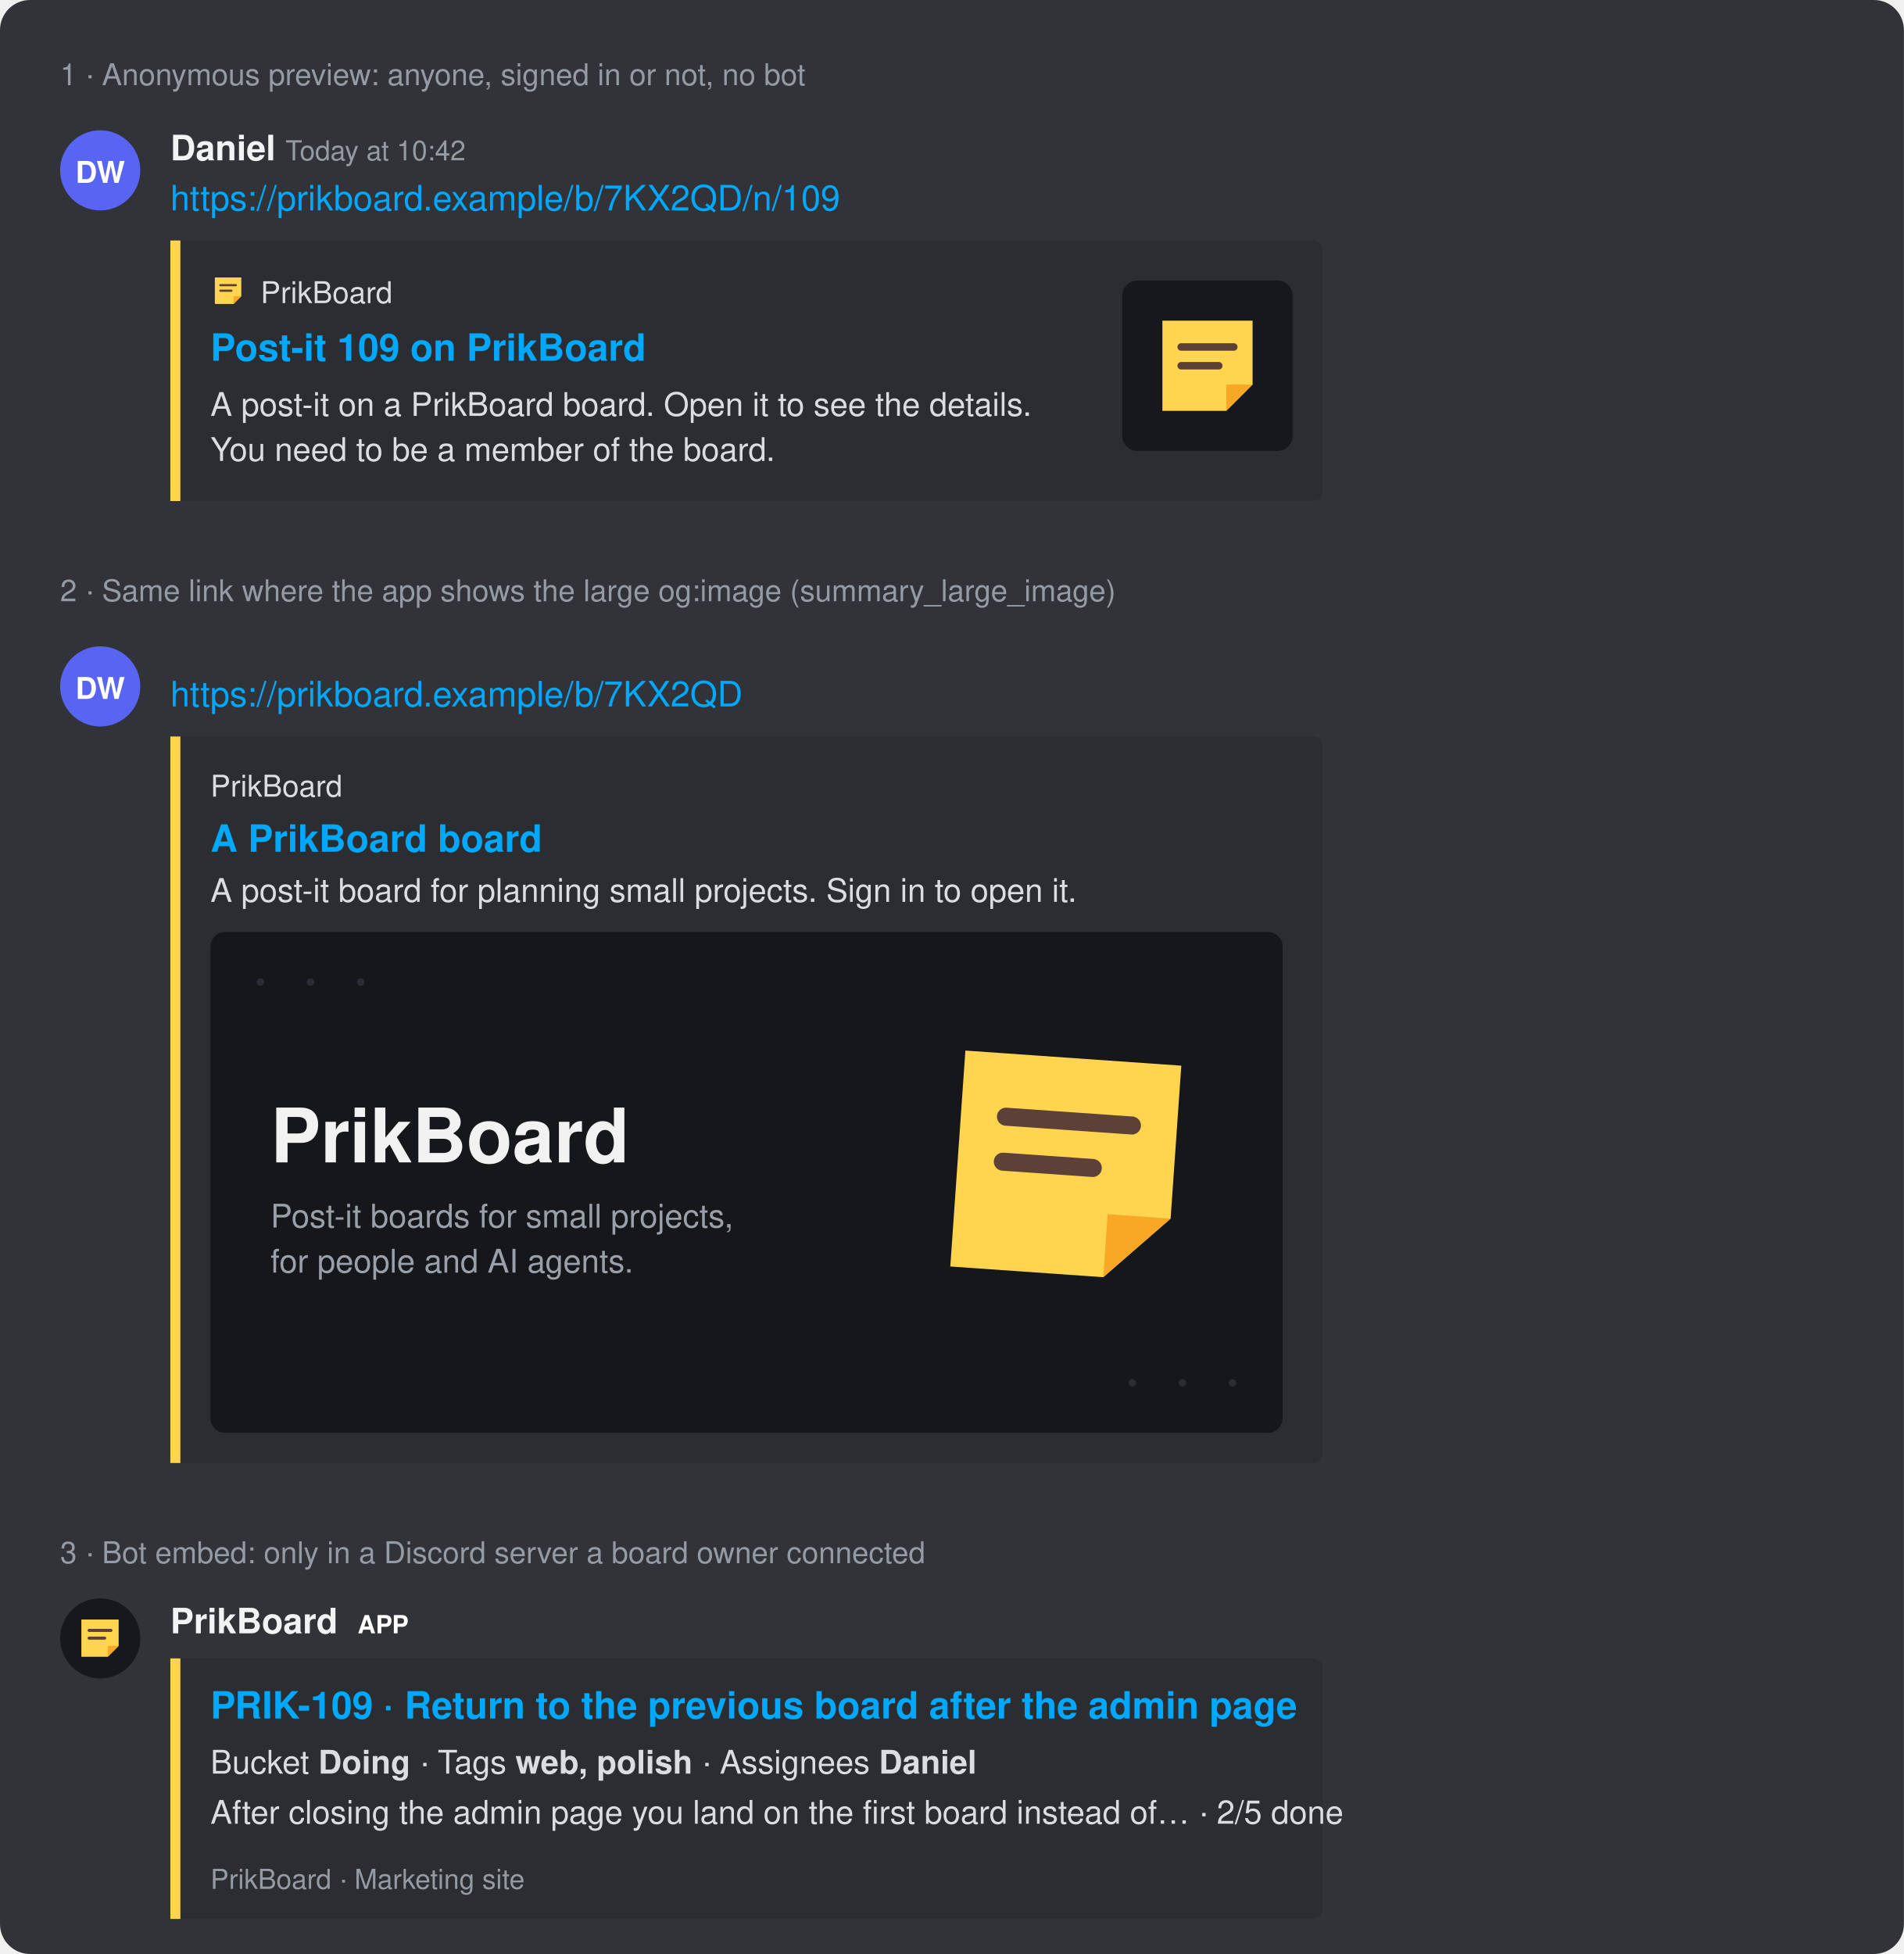
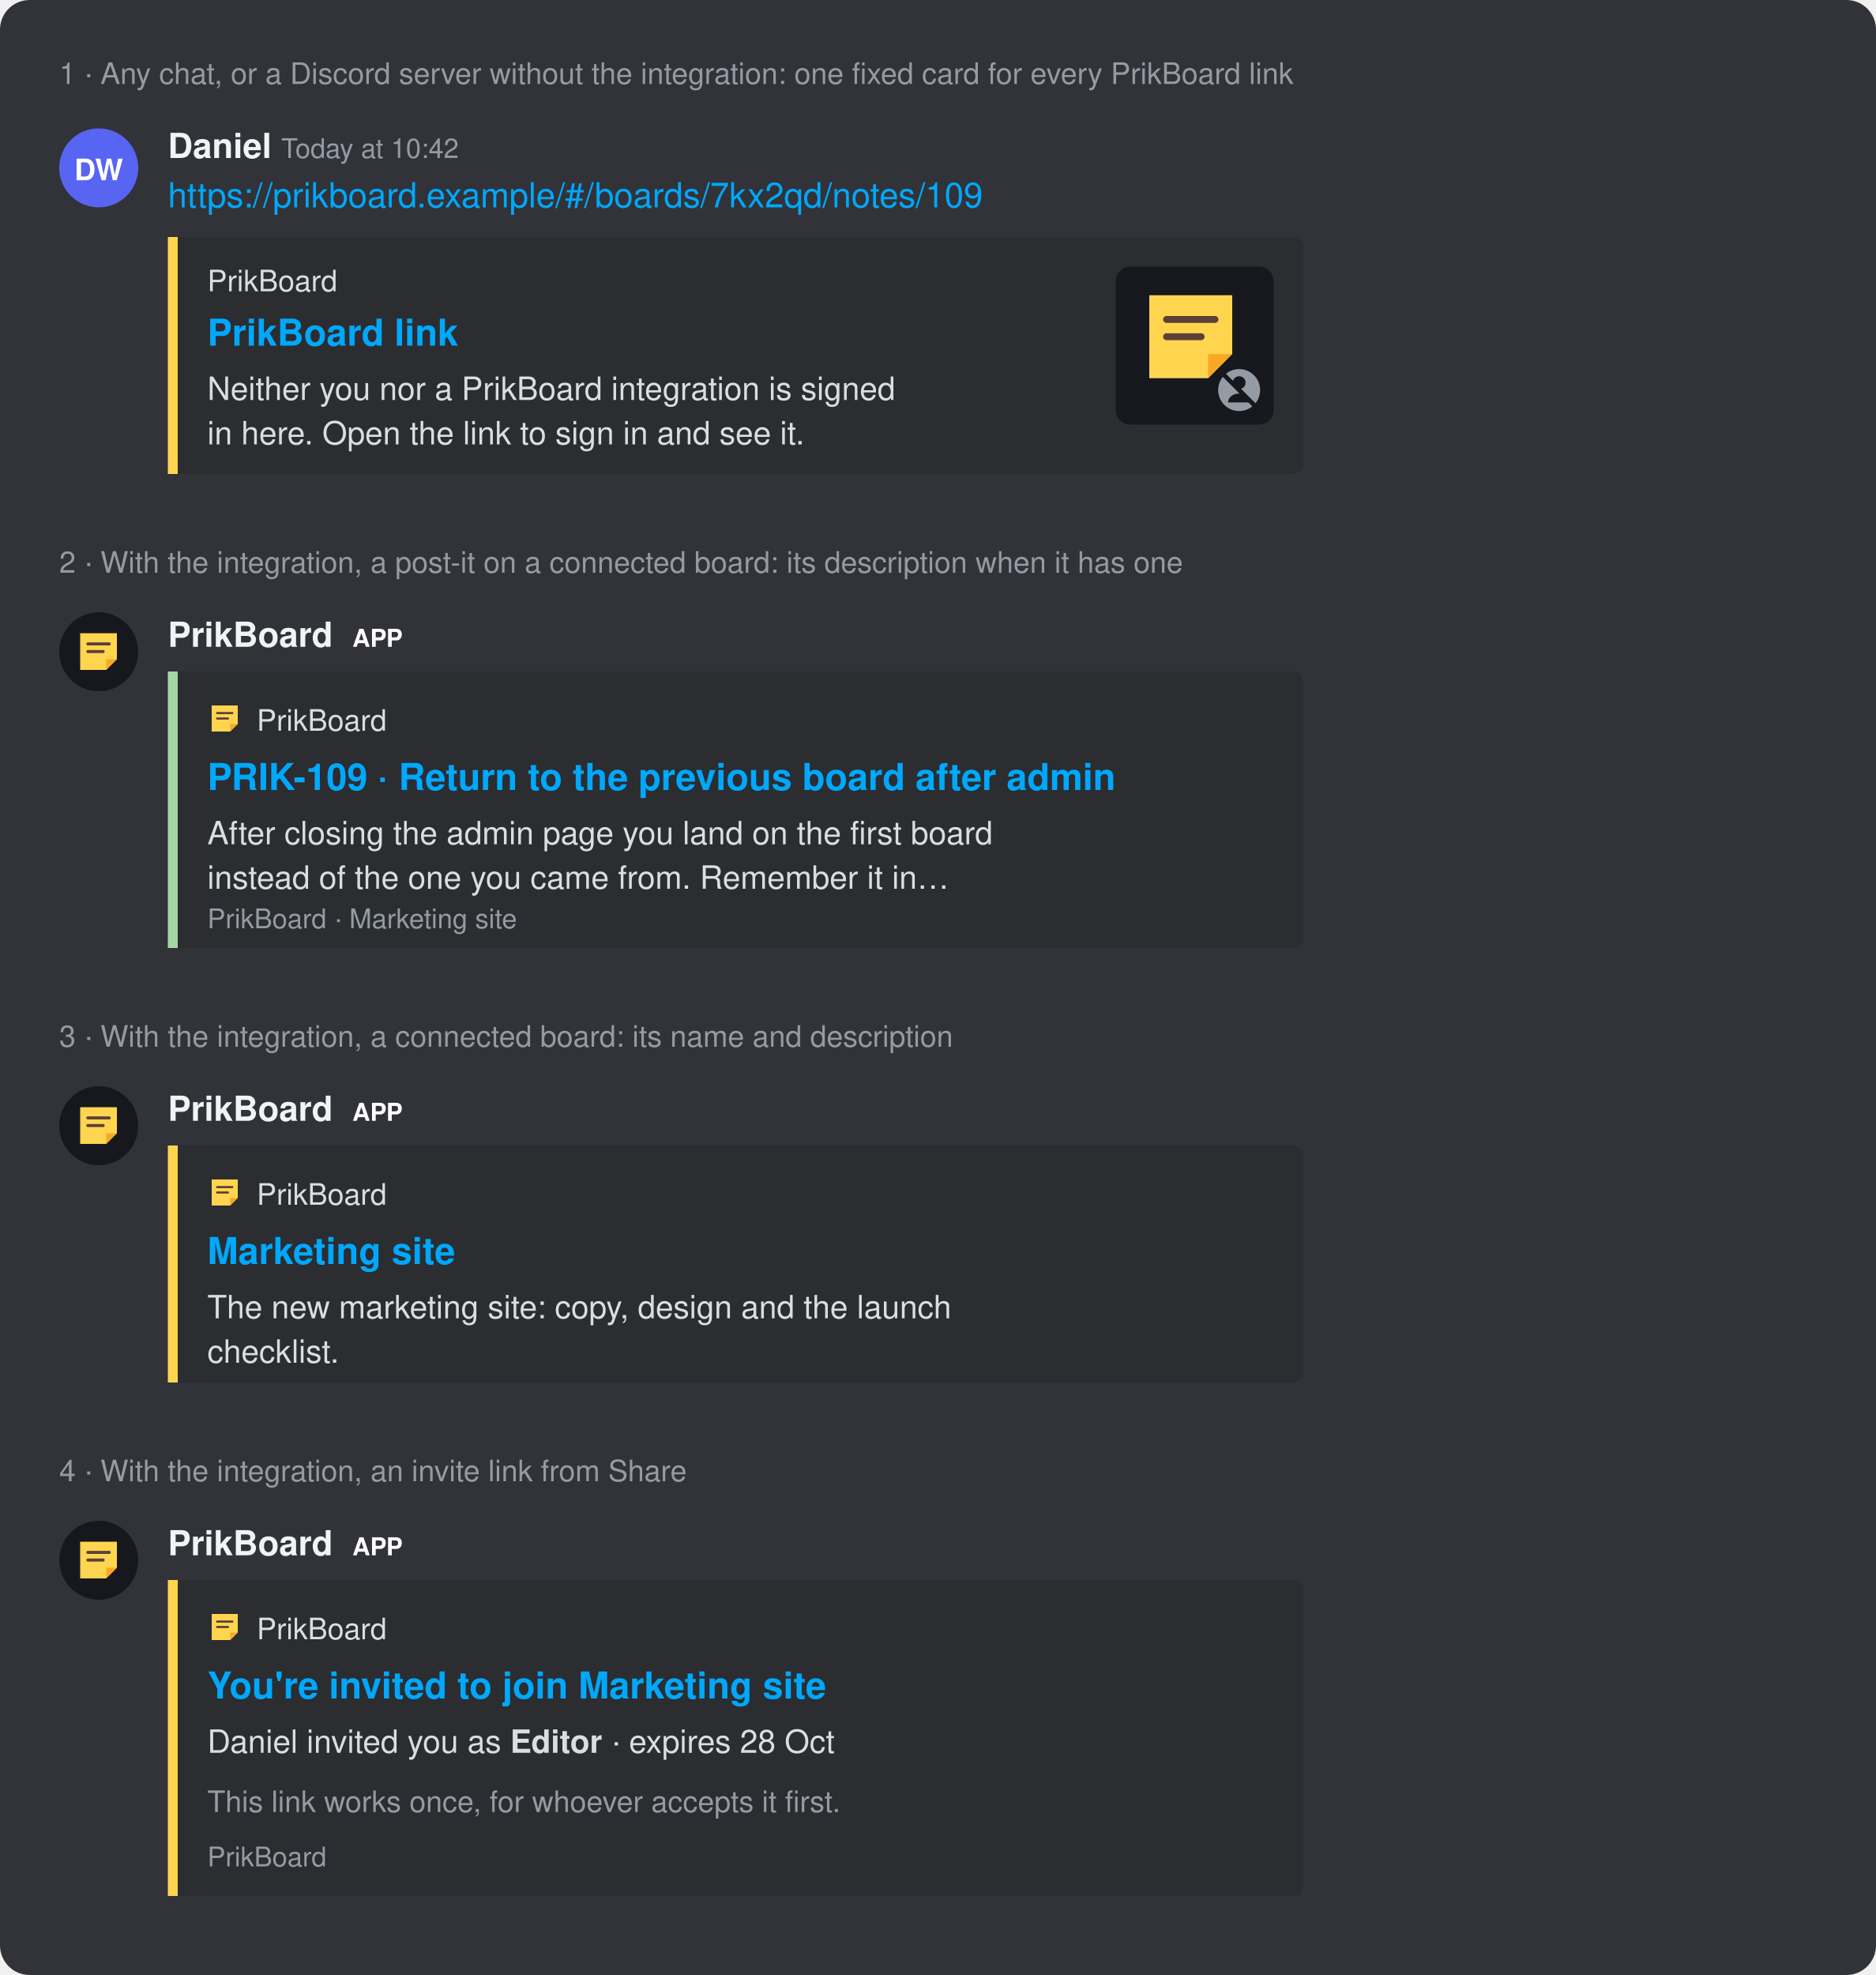
- <svg xmlns="http://www.w3.org/2000/svg" viewBox="0 0 760 780" width="760" height="780" font-family="Geist, 'Segoe UI', Helvetica, Arial, sans-serif">
+ <svg xmlns="http://www.w3.org/2000/svg" viewBox="0 0 760 800" width="760" height="800" font-family="Geist, 'Segoe UI', Helvetica, Arial, sans-serif">
  <defs>
    <g id="postit">
      <path d="M4 4h24v17l-7 7H4z" fill="#ffd54f" />
      <path d="M28 21h-7v7z" fill="#f9a825" />
      <path d="M9 11h14M9 16h10" stroke="#5d4037" stroke-width="2" stroke-linecap="round" />
    </g>
    <g id="avatar">
      <circle cx="16" cy="16" r="16" fill="#5865f2" />
      <text x="16" y="21" text-anchor="middle" font-size="12" font-weight="600" fill="#fff">DW</text>
    </g>
+     <g id="bot">
+       <rect width="32" height="32" rx="16" fill="#16181d" />
+       <use href="#postit" transform="translate(6 6) scale(0.62)" />
+     </g>
  </defs>
-   <rect width="760" height="780" rx="12" fill="#313338" />
-   <text x="24" y="34" font-size="12" fill="#949ba4">1 · Anonymous preview: anyone, signed in or not, no bot</text>
+   <rect width="760" height="800" rx="12" fill="#313338" />
+   <text x="24" y="34" font-size="12" fill="#949ba4">1 · Any chat, or a Discord server without the integration: one fixed card for every PrikBoard link</text>
  <use href="#avatar" x="24" y="52" />
  <text x="68" y="64" font-size="14" font-weight="600" fill="#f2f3f5">Daniel <tspan font-size="11" font-weight="400" fill="#949ba4">Today at 10:42</tspan>
  </text>
-   <text x="68" y="84" font-size="14" fill="#00a8fc">https://prikboard.example/b/7KX2QD/n/109</text>
-   <rect x="68" y="96" width="460" height="104" rx="4" fill="#2b2d31" />
-   <rect x="68" y="96" width="4" height="104" fill="#ffd54f" />
-   <use href="#postit" transform="translate(84 109) scale(0.44)" />
-   <text x="104" y="121" font-size="12" fill="#dbdee1">PrikBoard</text>
-   <text x="84" y="144" font-size="15" font-weight="600" fill="#00a8fc">Post-it 109 on PrikBoard</text>
-   <text x="84" y="166" font-size="13" fill="#dbdee1">A post-it on a PrikBoard board. Open it to see the details.</text>
-   <text x="84" y="184" font-size="13" fill="#dbdee1">You need to be a member of the board.</text>
-   <rect x="448" y="112" width="68" height="68" rx="6" fill="#16181d" />
-   <use href="#postit" transform="translate(458 122) scale(1.5)" />
-   <text x="24" y="240" font-size="12" fill="#949ba4">2 · Same link where the app shows the large og:image (summary_large_image)</text>
-   <use href="#avatar" x="24" y="258" />
-   <text x="68" y="282" font-size="14" fill="#00a8fc">https://prikboard.example/b/7KX2QD</text>
-   <rect x="68" y="294" width="460" height="290" rx="4" fill="#2b2d31" />
-   <rect x="68" y="294" width="4" height="290" fill="#ffd54f" />
-   <text x="84" y="318" font-size="12" fill="#dbdee1">PrikBoard</text>
-   <text x="84" y="340" font-size="15" font-weight="600" fill="#00a8fc">A PrikBoard board</text>
-   <text x="84" y="360" font-size="13" fill="#dbdee1">A post-it board for planning small projects. Sign in to open it.</text>
-   <rect x="84" y="372" width="428" height="200" rx="6" fill="#15171b" />
-   <g fill="#2a2d33">
-     <circle cx="104" cy="392" r="1.5" />
-     <circle cx="124" cy="392" r="1.5" />
-     <circle cx="144" cy="392" r="1.5" />
-     <circle cx="452" cy="552" r="1.5" />
-     <circle cx="472" cy="552" r="1.5" />
-     <circle cx="492" cy="552" r="1.5" />
-   </g>
-   <text x="108" y="464" font-size="30" font-weight="600" fill="#f2f2f2">PrikBoard</text>
-   <text x="108" y="490" font-size="13" fill="#9aa0aa">Post-it boards for small projects,</text>
-   <text x="108" y="508" font-size="13" fill="#9aa0aa">for people and AI agents.</text>
-   <use href="#postit" transform="translate(372 404) rotate(4) scale(3.6)" />
-   <text x="24" y="624" font-size="12" fill="#949ba4">3 · Bot embed: only in a Discord server a board owner connected</text>
-   <rect x="24" y="638" width="32" height="32" rx="16" fill="#16181d" />
-   <use href="#postit" transform="translate(30 644) scale(0.62)" />
-   <text x="68" y="652" font-size="14" font-weight="600" fill="#f2f3f5">PrikBoard <tspan font-size="10" font-weight="600" fill="#fff" dx="4">APP</tspan>
+   <text x="68" y="84" font-size="14" fill="#00a8fc">https://prikboard.example/#/boards/7kx2qd/notes/109</text>
+   <rect x="68" y="96" width="460" height="96" rx="4" fill="#2b2d31" />
+   <rect x="68" y="96" width="4" height="96" fill="#ffd54f" />
+   <text x="84" y="118" font-size="12" fill="#dbdee1">PrikBoard</text>
+   <text x="84" y="140" font-size="15" font-weight="600" fill="#00a8fc">PrikBoard link</text>
+   <text x="84" y="162" font-size="13" fill="#dbdee1">Neither you nor a PrikBoard integration is signed</text>
+   <text x="84" y="180" font-size="13" fill="#dbdee1">in here. Open the link to sign in and see it.</text>
+   <rect x="452" y="108" width="64" height="64" rx="6" fill="#16181d" />
+   <use href="#postit" transform="translate(460 114) scale(1.4)" />
+   <circle cx="502" cy="158" r="11" fill="#16181d" />
+   <circle cx="502" cy="158" r="8.5" fill="#949ba4" />
+   <circle cx="502" cy="155" r="2.6" fill="#16181d" />
+   <path d="M497.5 163a4.5 3.6 0 0 1 9 0z" fill="#16181d" />
+   <path d="M496 152l12 12" stroke="#16181d" stroke-width="1.8" stroke-linecap="round" />
+   <text x="24" y="232" font-size="12" fill="#949ba4">2 · With the integration, a post-it on a connected board: its description when it has one</text>
+   <use href="#bot" x="24" y="248" />
+   <text x="68" y="262" font-size="14" font-weight="600" fill="#f2f3f5">PrikBoard <tspan font-size="10" font-weight="600" fill="#fff" dx="4">APP</tspan>
  </text>
-   <rect x="68" y="662" width="460" height="104" rx="4" fill="#2b2d31" />
-   <rect x="68" y="662" width="4" height="104" fill="#ffd54f" />
-   <text x="84" y="686" font-size="15" font-weight="600" fill="#00a8fc">PRIK-109 · Return to the previous board after the admin page</text>
-   <text x="84" y="708" font-size="13" fill="#dbdee1">Bucket <tspan font-weight="600">Doing</tspan>   ·   Tags <tspan font-weight="600">web, polish</tspan>   ·   Assignees <tspan font-weight="600">Daniel</tspan>
+   <rect x="68" y="272" width="460" height="112" rx="4" fill="#2b2d31" />
+   <rect x="68" y="272" width="4" height="112" fill="#a5d6a7" />
+   <use href="#postit" transform="translate(84 284) scale(0.44)" />
+   <text x="104" y="296" font-size="12" fill="#dbdee1">PrikBoard</text>
+   <text x="84" y="320" font-size="15" font-weight="600" fill="#00a8fc">PRIK-109 · Return to the previous board after admin</text>
+   <text x="84" y="342" font-size="13" fill="#dbdee1">After closing the admin page you land on the first board</text>
+   <text x="84" y="360" font-size="13" fill="#dbdee1">instead of the one you came from. Remember it in…</text>
+   <text x="84" y="376" font-size="11" fill="#949ba4">PrikBoard · Marketing site</text>
+   <text x="24" y="424" font-size="12" fill="#949ba4">3 · With the integration, a connected board: its name and description</text>
+   <use href="#bot" x="24" y="440" />
+   <text x="68" y="454" font-size="14" font-weight="600" fill="#f2f3f5">PrikBoard <tspan font-size="10" font-weight="600" fill="#fff" dx="4">APP</tspan>
  </text>
-   <text x="84" y="728" font-size="13" fill="#dbdee1">After closing the admin page you land on the first board instead of… · 2/5 done</text>
-   <text x="84" y="754" font-size="11" fill="#949ba4">PrikBoard · Marketing site</text>
+   <rect x="68" y="464" width="460" height="96" rx="4" fill="#2b2d31" />
+   <rect x="68" y="464" width="4" height="96" fill="#ffd54f" />
+   <use href="#postit" transform="translate(84 476) scale(0.44)" />
+   <text x="104" y="488" font-size="12" fill="#dbdee1">PrikBoard</text>
+   <text x="84" y="512" font-size="15" font-weight="600" fill="#00a8fc">Marketing site</text>
+   <text x="84" y="534" font-size="13" fill="#dbdee1">The new marketing site: copy, design and the launch</text>
+   <text x="84" y="552" font-size="13" fill="#dbdee1">checklist.</text>
+   <text x="24" y="600" font-size="12" fill="#949ba4">4 · With the integration, an invite link from Share</text>
+   <use href="#bot" x="24" y="616" />
+   <text x="68" y="630" font-size="14" font-weight="600" fill="#f2f3f5">PrikBoard <tspan font-size="10" font-weight="600" fill="#fff" dx="4">APP</tspan>
+   </text>
+   <rect x="68" y="640" width="460" height="128" rx="4" fill="#2b2d31" />
+   <rect x="68" y="640" width="4" height="128" fill="#ffd54f" />
+   <use href="#postit" transform="translate(84 652) scale(0.44)" />
+   <text x="104" y="664" font-size="12" fill="#dbdee1">PrikBoard</text>
+   <text x="84" y="688" font-size="15" font-weight="600" fill="#00a8fc">You're invited to join Marketing site</text>
+   <text x="84" y="710" font-size="13" fill="#dbdee1">Daniel invited you as <tspan font-weight="600">Editor</tspan> · expires 28 Oct</text>
+   <text x="84" y="734" font-size="12" fill="#949ba4">This link works once, for whoever accepts it first.</text>
+   <text x="84" y="756" font-size="11" fill="#949ba4">PrikBoard</text>
</svg>
